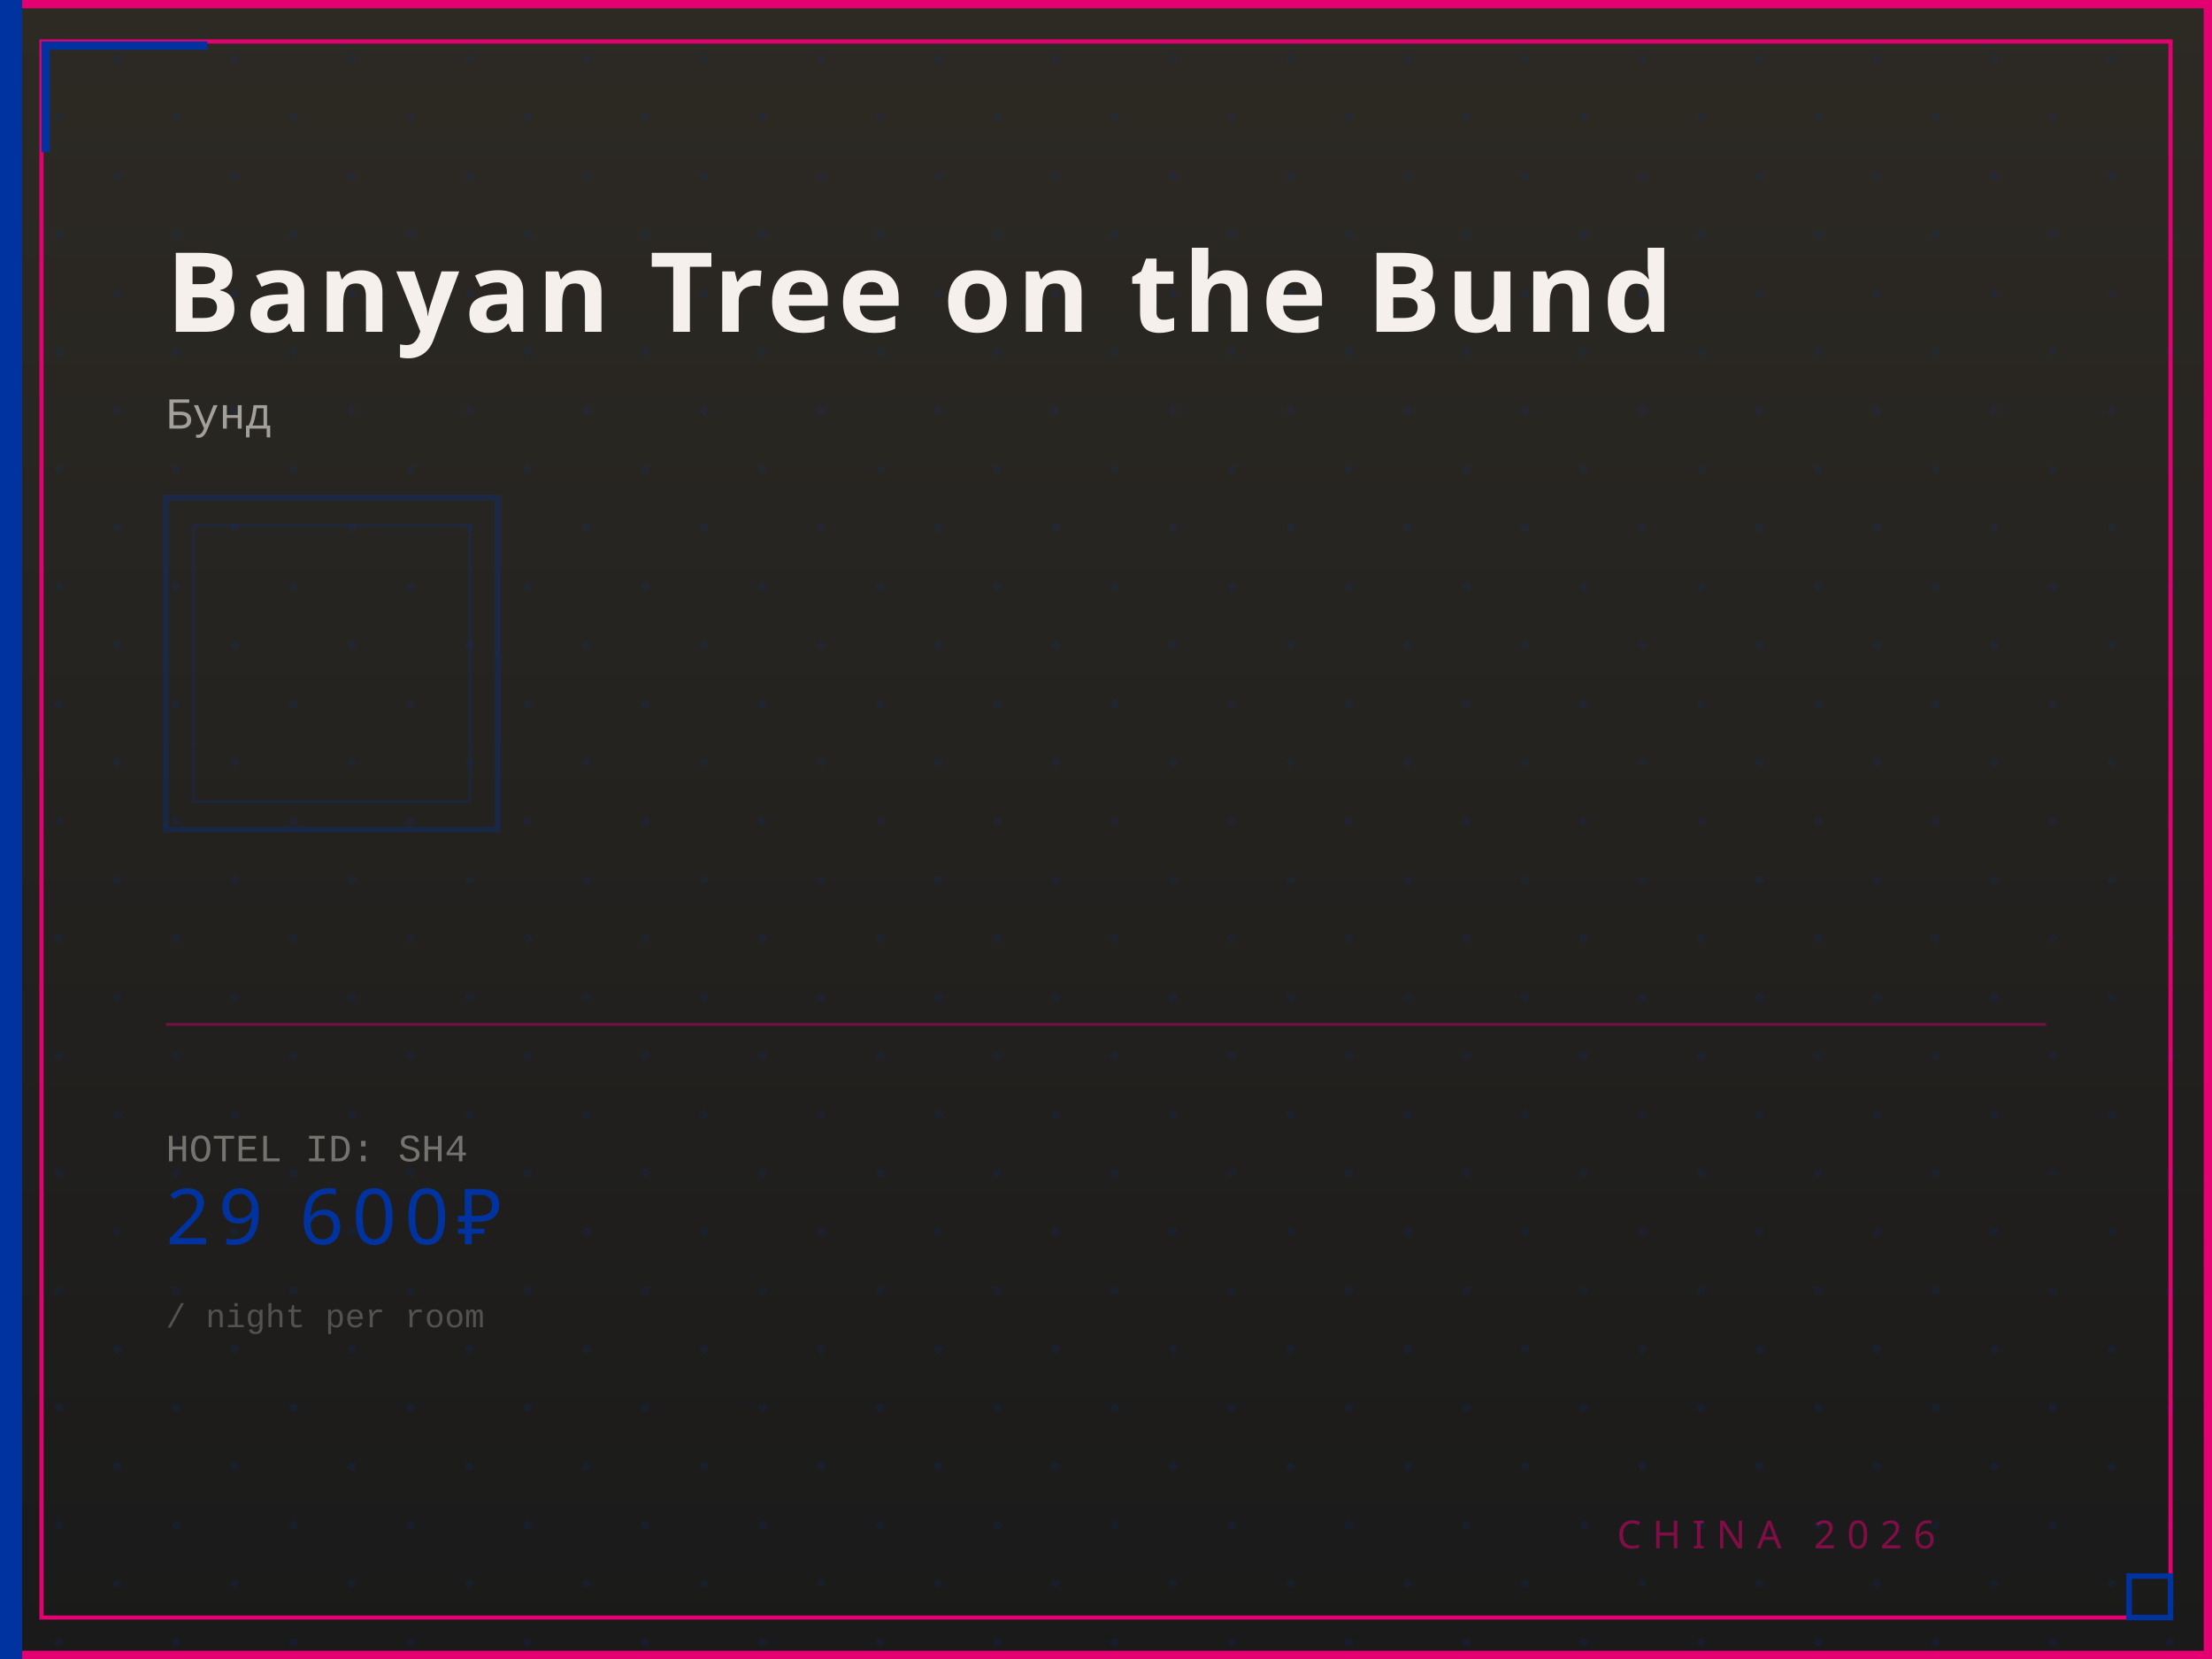
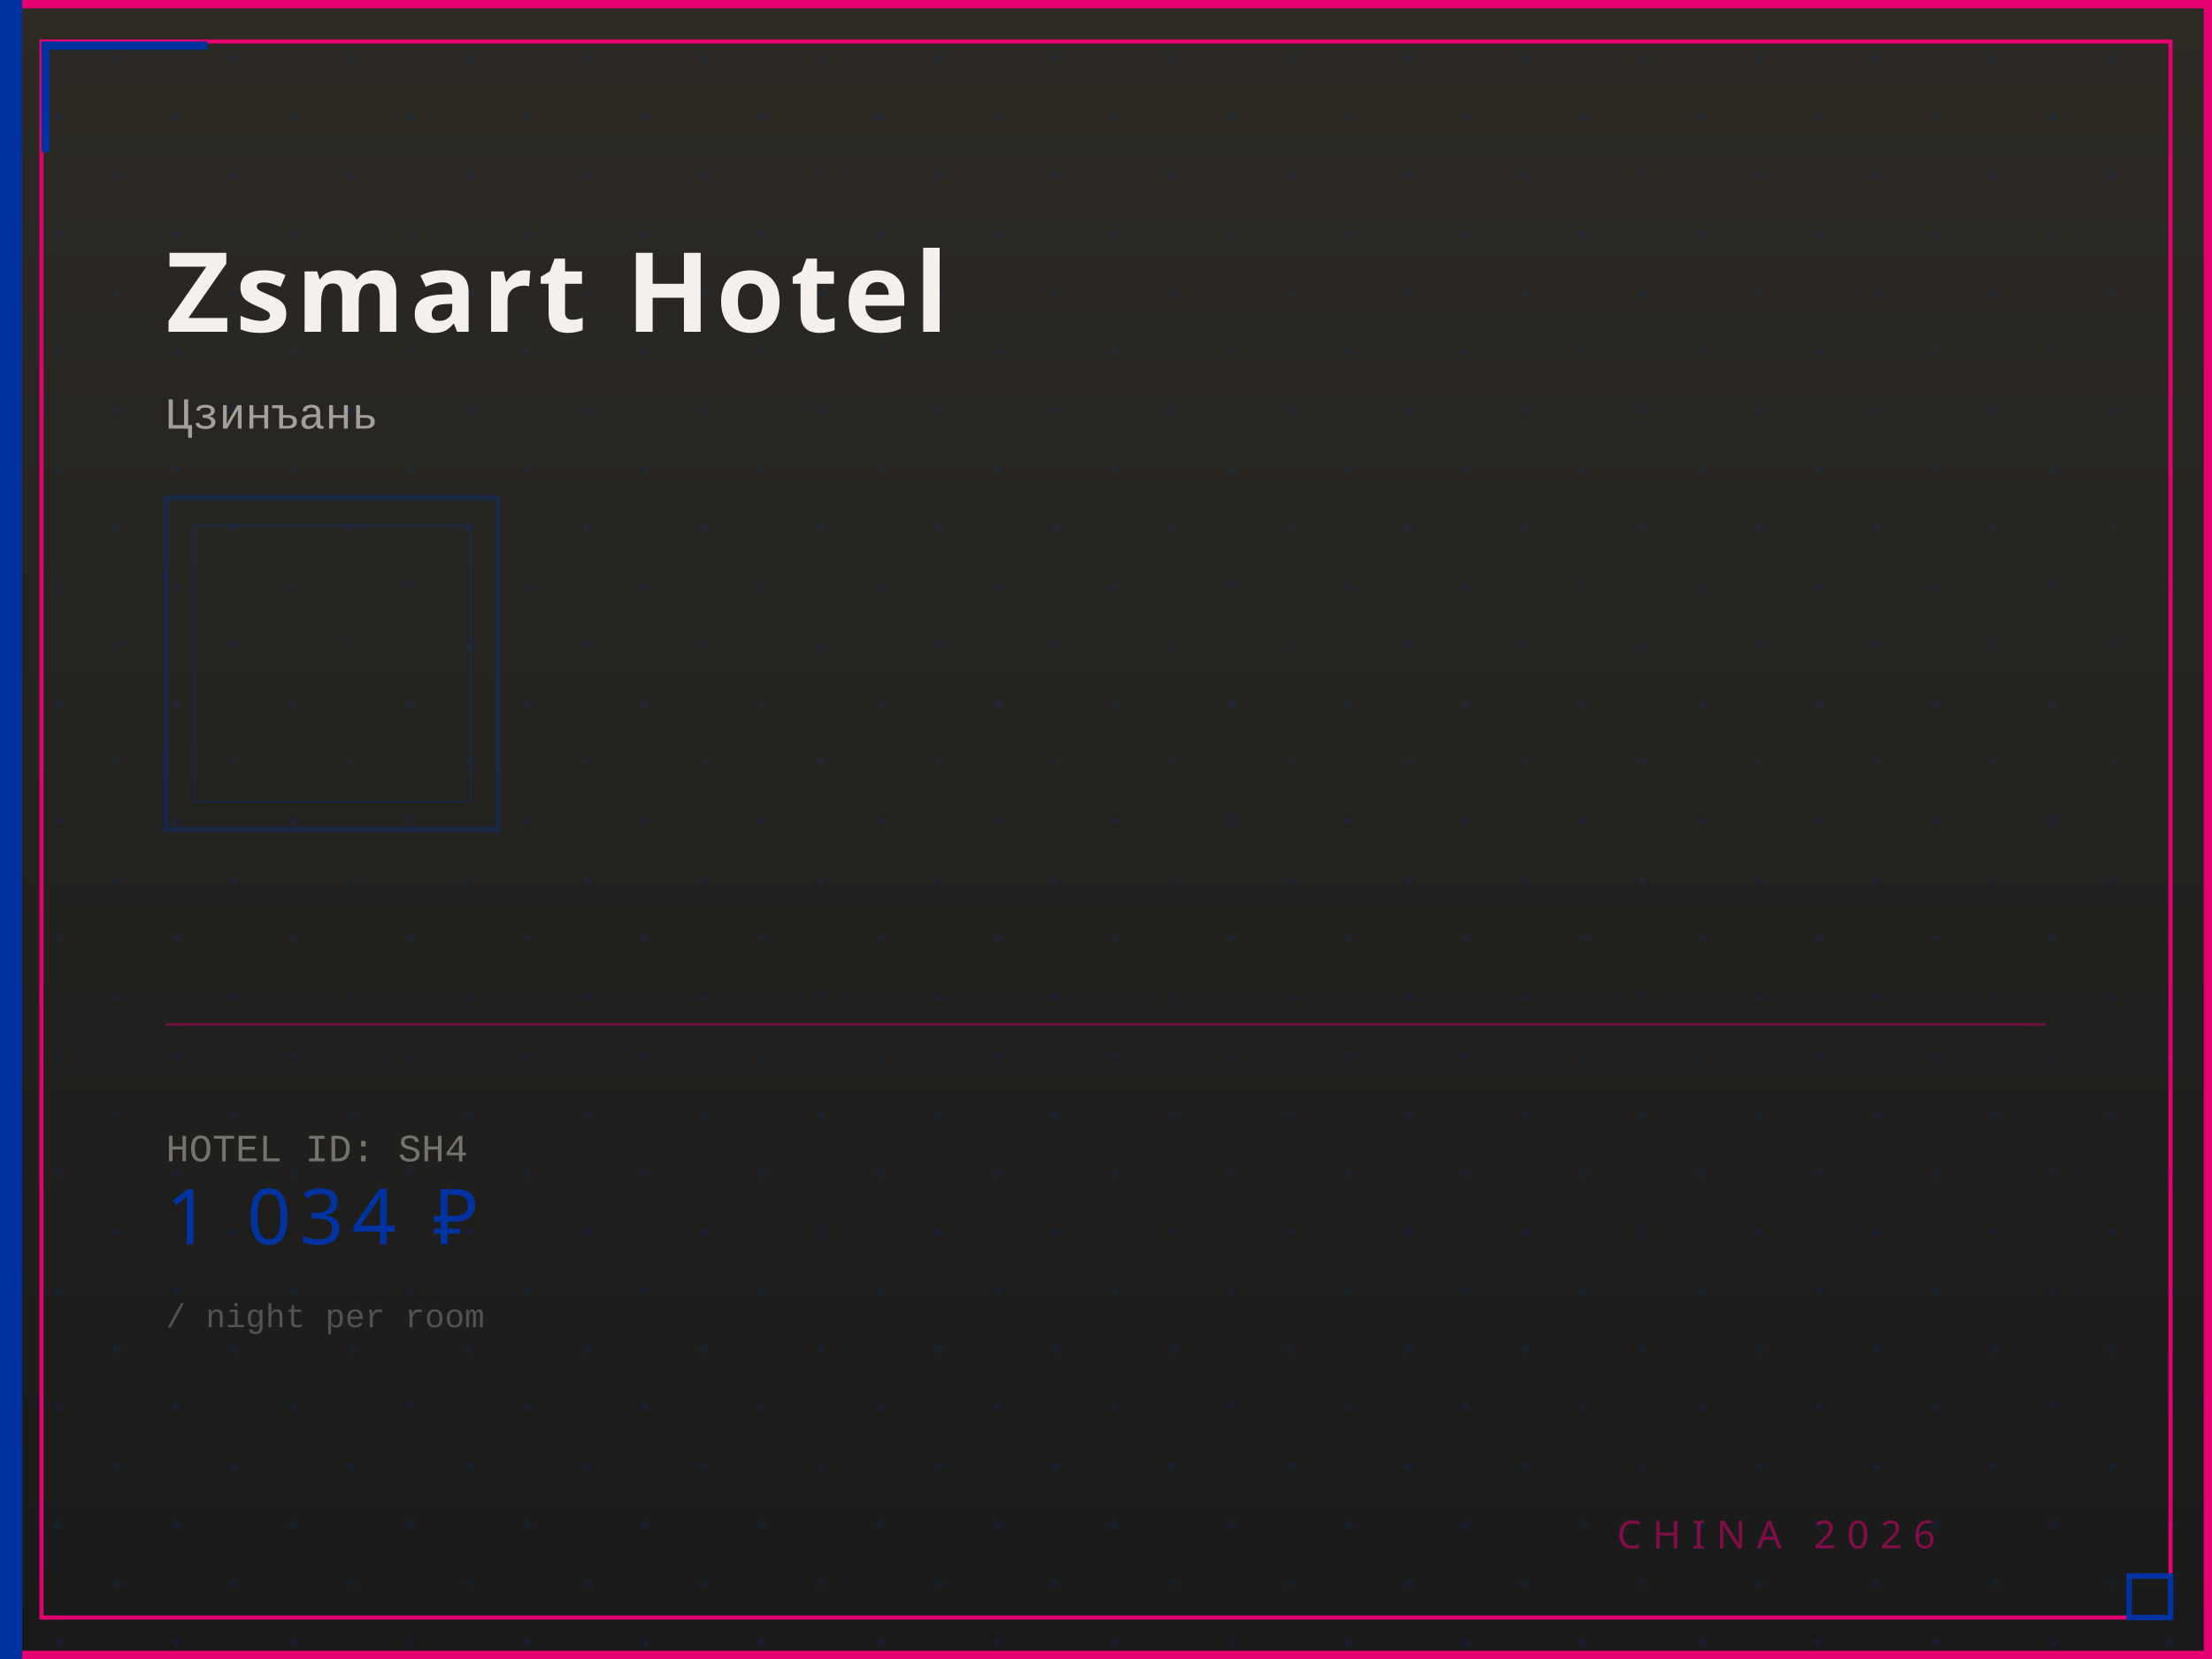
<svg xmlns="http://www.w3.org/2000/svg" width="800" height="600" viewBox="0 0 800 600">
  <defs>
    <linearGradient id="bg" x1="0%" y1="0%" x2="0%" y2="100%">
      <stop offset="0%" style="stop-color:#2D2A24" />
      <stop offset="100%" style="stop-color:#1A1A1A" />
    </linearGradient>
    <pattern id="dots" patternUnits="userSpaceOnUse" width="30" height="30" patternTransform="rotate(45)">
      <circle cx="15" cy="15" r="1.5" fill="#0033A0" opacity="0.12" />
    </pattern>
  </defs>
  <rect width="800" height="600" fill="url(#bg)" />
  <rect width="800" height="600" fill="url(#dots)" />
  <rect x="0" y="0" width="800" height="600" fill="none" stroke="#E50071" stroke-width="6" />
  <rect x="15" y="15" width="770" height="570" fill="none" stroke="#E50071" stroke-width="1.5" />
  <rect x="0" y="0" width="8" height="600" fill="#0033A0" />
  <rect x="15" y="15" width="60" height="3" fill="#0033A0" />
  <rect x="15" y="15" width="3" height="40" fill="#0033A0" />
  <rect x="60" y="180" width="120" height="120" fill="none" stroke="#0033A0" stroke-width="2" opacity="0.3" />
  <rect x="70" y="190" width="100" height="100" fill="none" stroke="#0033A0" stroke-width="1" opacity="0.2" />
-   <text x="60" y="120" font-family="Impact, 'Arial Black', sans-serif" font-size="40" font-weight="900" fill="#F5F0EB" letter-spacing="2">Banyan Tree on the Bund</text>
-   <text x="60" y="155" font-family="'Courier New', monospace" font-size="16" fill="#F5F0EB" opacity="0.6">Бунд</text>
+   <text x="60" y="120" font-family="Impact, 'Arial Black', sans-serif" font-size="40" font-weight="900" fill="#F5F0EB" letter-spacing="2">Zsmart Hotel</text>
+   <text x="60" y="155" font-family="'Courier New', monospace" font-size="16" fill="#F5F0EB" opacity="0.6">Цзинъань</text>
  <rect x="60" y="370" width="680" height="1" fill="#E50071" opacity="0.4" />
  <text x="60" y="420" font-family="'Courier New', monospace" font-size="14" fill="#F5F0EB" opacity="0.4">HOTEL ID: SH4</text>
-   <text x="60" y="450" font-family="Impact, 'Arial Black', sans-serif" font-size="28" fill="#0033A0" letter-spacing="3">29 600₽</text>
+   <text x="60" y="450" font-family="Impact, 'Arial Black', sans-serif" font-size="28" fill="#0033A0" letter-spacing="3">1 034 ₽</text>
  <text x="60" y="480" font-family="'Courier New', monospace" font-size="12" fill="#F5F0EB" opacity="0.25">/ night per room</text>
  <text x="700" y="560" font-family="Impact, 'Arial Black', sans-serif" font-size="14" fill="#E50071" letter-spacing="4" opacity="0.5" text-anchor="end">CHINA 2026</text>
  <rect x="770" y="570" width="15" height="15" fill="none" stroke="#0033A0" stroke-width="2" />
</svg>
